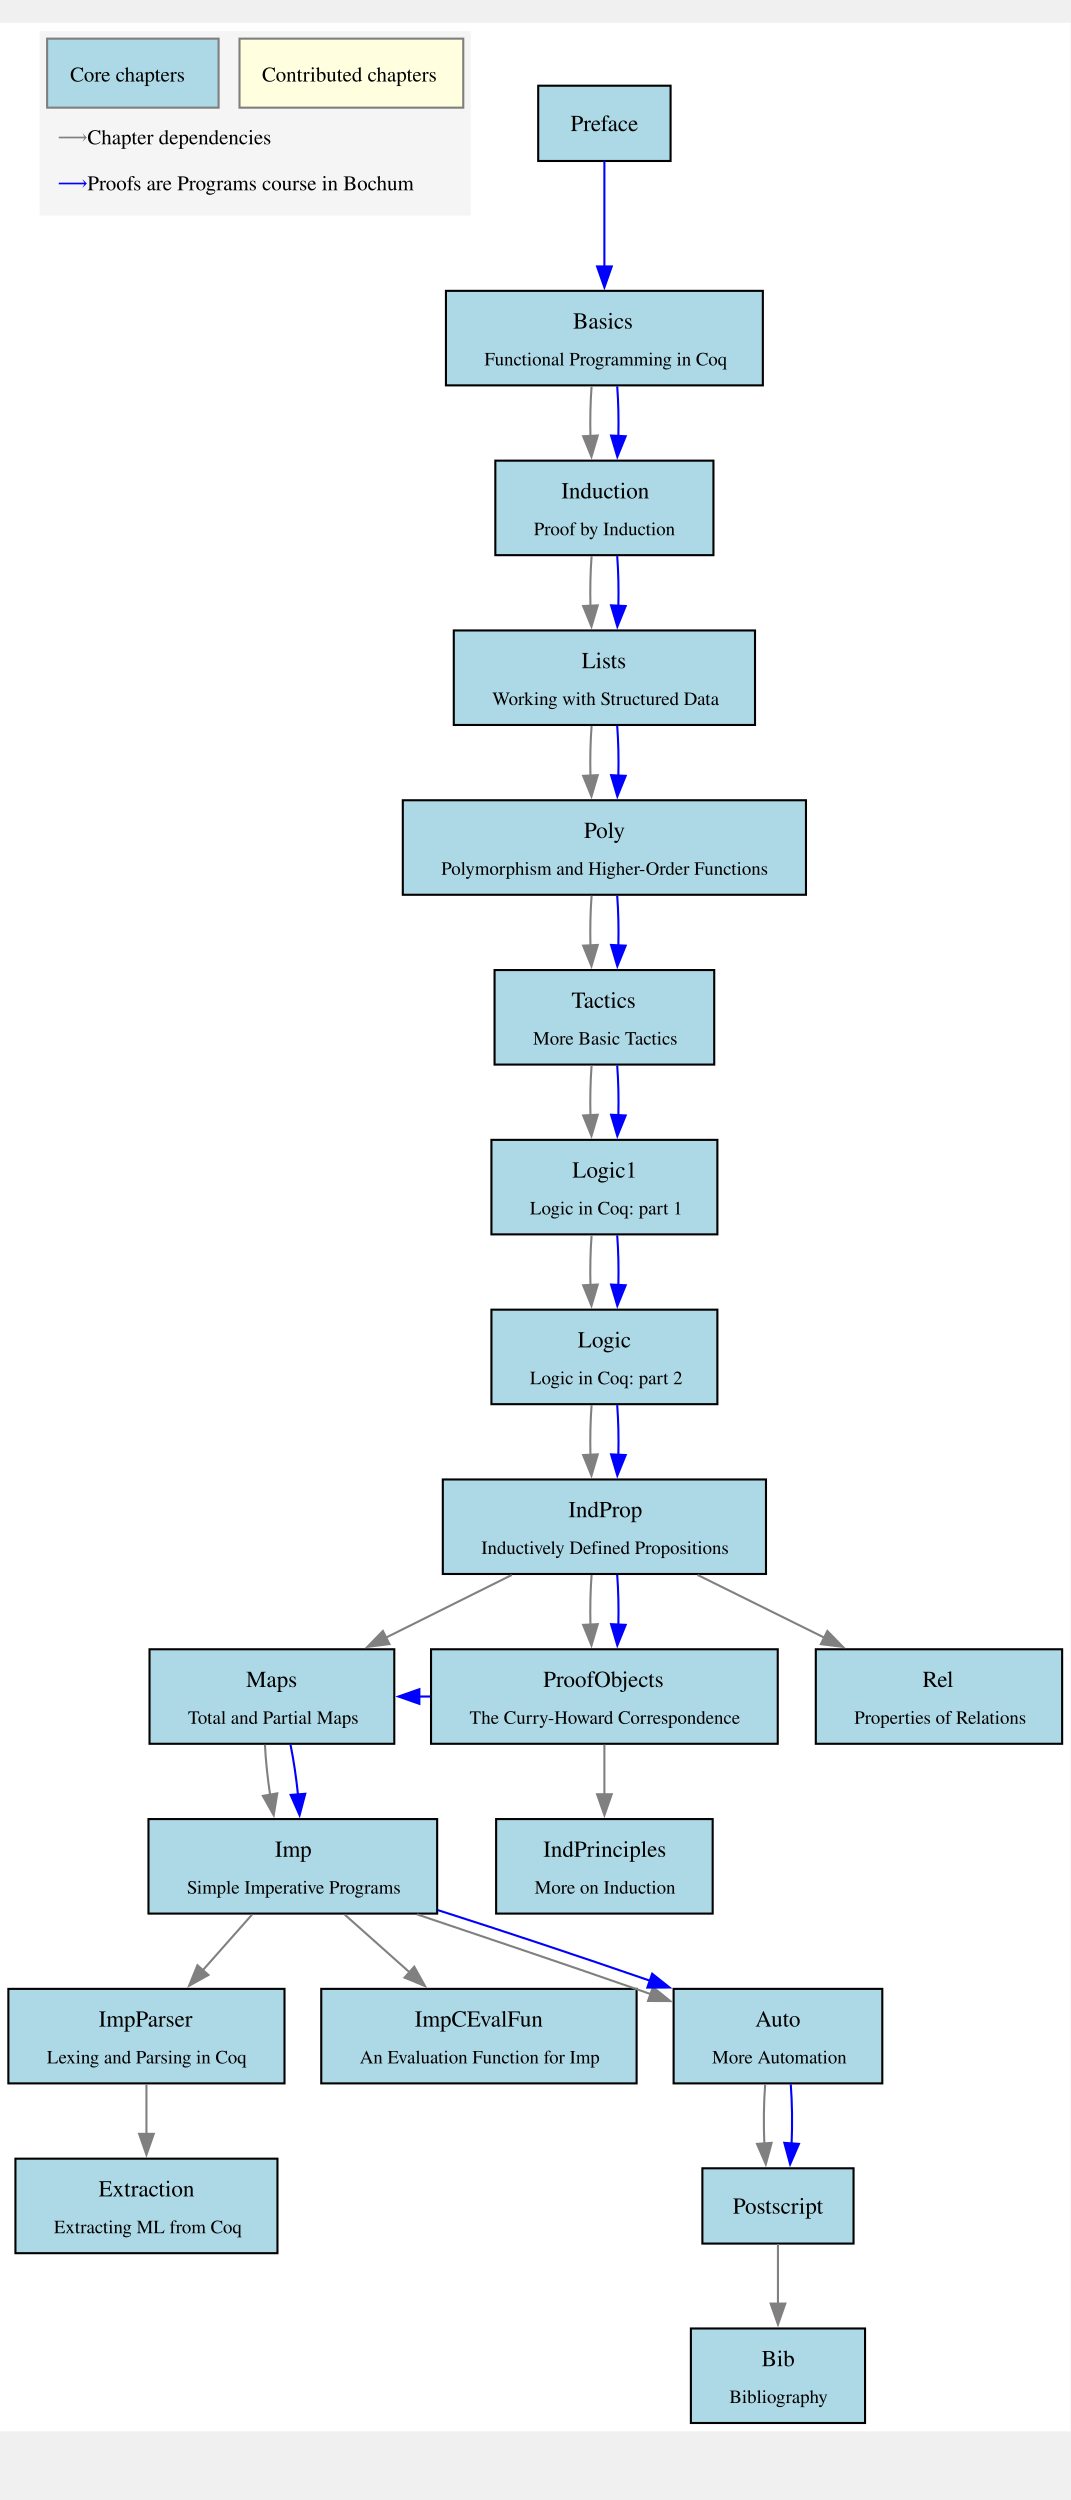
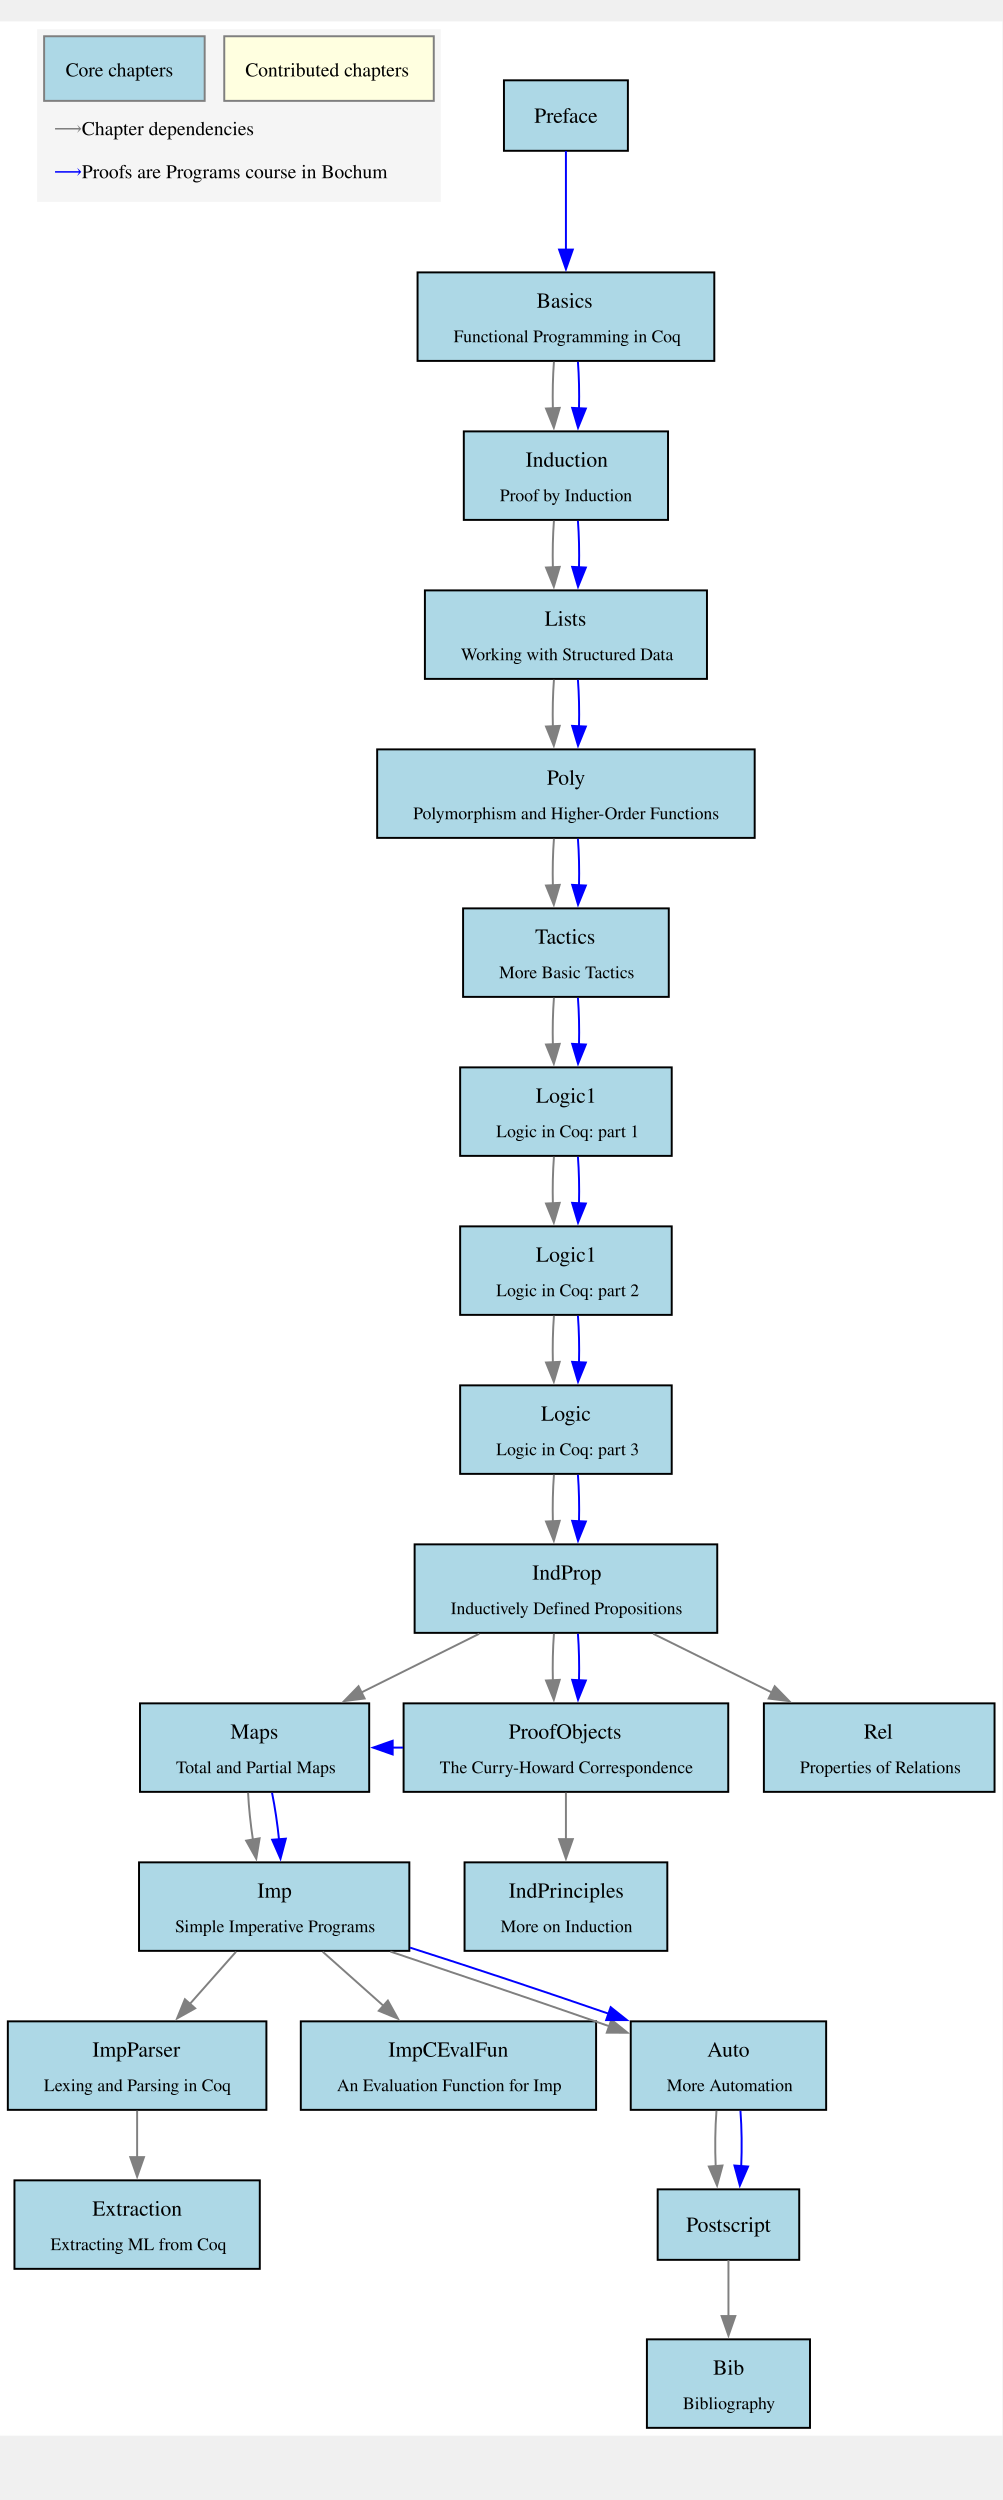
- <svg xmlns="http://www.w3.org/2000/svg" xmlns:xlink="http://www.w3.org/1999/xlink" width="504pt" height="1177pt" viewBox="0.00 21.60 504.00 1155.57">
-   <g id="graph0" class="graph deps" transform="scale(0.984519 0.984519) rotate(0) translate(4 1169.74)">
-     <polygon fill="white" stroke="none" points="-4,4 -4,-1147.8 507.92,-1147.8 507.92,4 -4,4" />
+ <svg xmlns="http://www.w3.org/2000/svg" xmlns:xlink="http://www.w3.org/1999/xlink" width="504pt" height="1257pt" viewBox="0.00 21.60 504.00 1235.51">
+   <g id="graph0" class="graph deps" transform="scale(0.984519 0.984519) rotate(0) translate(4 1250.94)">
+     <polygon fill="white" stroke="none" points="-4,4 -4,-1229 507.92,-1229 507.92,4 -4,4" />
    <g id="node1" class="node">
      <g id="a_node1">
        <a xlink:title="Go to chapter" target="_top">
-           <polygon fill="WhiteSmoke" stroke="none" points="221.12,-1143.8 14.93,-1143.8 14.93,-1055.6 221.12,-1055.6 221.12,-1143.8" />
-           <polygon fill="lightblue" stroke="none" points="18.53,-1107.2 18.53,-1140.2 100.53,-1140.2 100.53,-1107.2 18.53,-1107.2" />
-           <polygon fill="none" stroke="#7f7f7f" points="18.53,-1107.2 18.53,-1140.2 100.53,-1140.2 100.53,-1107.2 18.53,-1107.2" />
-           <text text-anchor="start" x="29.53" y="-1119.7" font-family="Times,serif" font-size="10.00"> Core chapters </text>
-           <polygon fill="lightyellow" stroke="none" points="110.53,-1107.2 110.53,-1140.2 217.53,-1140.2 217.53,-1107.2 110.53,-1107.2" />
-           <polygon fill="none" stroke="#7f7f7f" points="110.53,-1107.2 110.53,-1140.2 217.53,-1140.2 217.53,-1107.2 110.53,-1107.2" />
-           <text text-anchor="start" x="121.28" y="-1119.7" font-family="Times,serif" font-size="10.00">Contributed chapters</text>
-           <text text-anchor="start" x="23.53" y="-1089.7" font-family="Times,serif" font-size="10.00" fill="gray">⟶</text>
-           <text text-anchor="start" x="37.78" y="-1089.7" font-family="Times,serif" font-size="10.00">     Chapter dependencies</text>
-           <text text-anchor="start" x="23.53" y="-1067.7" font-family="Times,serif" font-size="10.00" fill="blue">⟶</text>
-           <text text-anchor="start" x="37.78" y="-1067.7" font-family="Times,serif" font-size="10.00">     Proofs are Programs course in Bochum</text>
+           <polygon fill="WhiteSmoke" stroke="none" points="221.12,-1225 14.93,-1225 14.93,-1136.8 221.12,-1136.8 221.12,-1225" />
+           <polygon fill="lightblue" stroke="none" points="18.53,-1188.4 18.53,-1221.4 100.53,-1221.4 100.53,-1188.4 18.53,-1188.4" />
+           <polygon fill="none" stroke="#7f7f7f" points="18.53,-1188.4 18.53,-1221.4 100.53,-1221.4 100.53,-1188.4 18.53,-1188.4" />
+           <text text-anchor="start" x="29.53" y="-1200.9" font-family="Times,serif" font-size="10.00"> Core chapters </text>
+           <polygon fill="lightyellow" stroke="none" points="110.53,-1188.4 110.53,-1221.4 217.53,-1221.4 217.53,-1188.4 110.53,-1188.4" />
+           <polygon fill="none" stroke="#7f7f7f" points="110.53,-1188.4 110.53,-1221.4 217.53,-1221.4 217.53,-1188.4 110.53,-1188.4" />
+           <text text-anchor="start" x="121.28" y="-1200.9" font-family="Times,serif" font-size="10.00">Contributed chapters</text>
+           <text text-anchor="start" x="23.53" y="-1170.9" font-family="Times,serif" font-size="10.00" fill="gray">⟶</text>
+           <text text-anchor="start" x="37.78" y="-1170.9" font-family="Times,serif" font-size="10.00">     Chapter dependencies</text>
+           <text text-anchor="start" x="23.53" y="-1148.9" font-family="Times,serif" font-size="10.00" fill="blue">⟶</text>
+           <text text-anchor="start" x="37.78" y="-1148.9" font-family="Times,serif" font-size="10.00">     Proofs are Programs course in Bochum</text>
        </a>
      </g>
    </g>
    <g id="node2" class="node">
      <g id="a_node2">
        <a xlink:href="Preface.html" xlink:title="Go to chapter" target="_top">
-           <polygon fill="lightblue" stroke="black" points="316.67,-1117.7 253.37,-1117.7 253.37,-1081.7 316.67,-1081.7 316.67,-1117.7" />
-           <text text-anchor="middle" x="285.02" y="-1096" font-family="Times,serif" font-size="11.00">Preface</text>
+           <polygon fill="lightblue" stroke="black" points="316.67,-1198.9 253.37,-1198.9 253.37,-1162.9 316.67,-1162.9 316.67,-1198.9" />
+           <text text-anchor="middle" x="285.02" y="-1177.2" font-family="Times,serif" font-size="11.00">Preface</text>
        </a>
      </g>
    </g>
    <g id="node4" class="node">
      <g id="a_node4">
        <a xlink:href="Basics.html" xlink:title="Go to chapter" target="_top">
-           <polygon fill="lightblue" stroke="black" points="360.8,-1019.6 209.25,-1019.6 209.25,-974.4 360.8,-974.4 360.8,-1019.6" />
-           <text text-anchor="start" x="270.02" y="-1001.55" font-family="Times,serif" font-size="11.00">Basics</text>
-           <text text-anchor="start" x="227.65" y="-983.95" font-family="Times,serif" font-size="9.00">Functional Programming in Coq</text>
-         </a>
-       </g>
-     </g>
-     <g id="edge19" class="edge">
-       <path fill="none" stroke="blue" d="M285.02,-1081.62C285.02,-1067.76 285.02,-1047.81 285.02,-1030.87" />
-       <polygon fill="blue" stroke="blue" points="288.53,-1031.26 285.03,-1021.26 281.53,-1031.26 288.53,-1031.26" />
+           <polygon fill="lightblue" stroke="black" points="360.8,-1100.8 209.25,-1100.8 209.25,-1055.6 360.8,-1055.6 360.8,-1100.8" />
+           <text text-anchor="start" x="270.02" y="-1082.75" font-family="Times,serif" font-size="11.00">Basics</text>
+           <text text-anchor="start" x="227.65" y="-1065.15" font-family="Times,serif" font-size="9.00">Functional Programming in Coq</text>
+         </a>
+       </g>
+     </g>
+     <g id="edge20" class="edge">
+       <path fill="none" stroke="blue" d="M285.02,-1162.82C285.02,-1148.96 285.02,-1129.01 285.02,-1112.07" />
+       <polygon fill="blue" stroke="blue" points="288.53,-1112.46 285.03,-1102.46 281.53,-1112.46 288.53,-1112.46" />
    </g>
    <g id="node3" class="node">
      <g id="a_node3">
        <a xlink:href="Postscript.html" xlink:title="Go to chapter" target="_top">
          <polygon fill="lightblue" stroke="black" points="404.17,-121.8 331.88,-121.8 331.88,-85.8 404.17,-85.8 404.17,-121.8" />
          <text text-anchor="middle" x="368.02" y="-100.1" font-family="Times,serif" font-size="11.00">Postscript</text>
        </a>
      </g>
    </g>
-     <g id="node19" class="node">
-       <g id="a_node19">
+     <g id="node20" class="node">
+       <g id="a_node20">
        <a xlink:href="Bib.html" xlink:title="Go to chapter" target="_top">
          <polygon fill="lightblue" stroke="black" points="409.67,-45.2 326.38,-45.2 326.38,0 409.67,0 409.67,-45.2" />
          <text text-anchor="start" x="360.15" y="-27.15" font-family="Times,serif" font-size="11.00">Bib</text>
          <text text-anchor="start" x="344.77" y="-9.55" font-family="Times,serif" font-size="9.00">Bibliography</text>
        </a>
      </g>
    </g>
-     <g id="edge15" class="edge">
+     <g id="edge16" class="edge">
      <path fill="none" stroke="gray" d="M368.02,-85.61C368.02,-77.18 368.02,-66.72 368.02,-56.81" />
      <polygon fill="gray" stroke="gray" points="371.53,-57.09 368.03,-47.09 364.53,-57.09 371.53,-57.09" />
    </g>
    <g id="node5" class="node">
      <g id="a_node5">
        <a xlink:href="Induction.html" xlink:title="Go to chapter" target="_top">
-           <polygon fill="lightblue" stroke="black" points="337.17,-938.4 232.87,-938.4 232.87,-893.2 337.17,-893.2 337.17,-938.4" />
-           <text text-anchor="start" x="264.4" y="-920.35" font-family="Times,serif" font-size="11.00">Induction</text>
-           <text text-anchor="start" x="251.27" y="-902.75" font-family="Times,serif" font-size="9.00">Proof by Induction</text>
+           <polygon fill="lightblue" stroke="black" points="337.17,-1019.6 232.87,-1019.6 232.87,-974.4 337.17,-974.4 337.17,-1019.6" />
+           <text text-anchor="start" x="264.4" y="-1001.55" font-family="Times,serif" font-size="11.00">Induction</text>
+           <text text-anchor="start" x="251.27" y="-983.95" font-family="Times,serif" font-size="9.00">Proof by Induction</text>
        </a>
      </g>
    </g>
    <g id="edge1" class="edge">
-       <path fill="none" stroke="gray" d="M278.9,-973.94C278.34,-966.56 278.15,-958.16 278.35,-950.11" />
-       <polygon fill="gray" stroke="gray" points="281.84,-950.41 278.84,-940.26 274.85,-950.07 281.84,-950.41" />
-     </g>
-     <g id="edge20" class="edge">
-       <path fill="none" stroke="blue" d="M291.15,-973.94C291.71,-966.56 291.9,-958.16 291.7,-950.11" />
-       <polygon fill="blue" stroke="blue" points="295.2,-950.07 291.21,-940.26 288.21,-950.41 295.2,-950.07" />
+       <path fill="none" stroke="gray" d="M278.9,-1055.14C278.34,-1047.76 278.15,-1039.36 278.35,-1031.31" />
+       <polygon fill="gray" stroke="gray" points="281.84,-1031.61 278.84,-1021.46 274.85,-1031.27 281.84,-1031.61" />
+     </g>
+     <g id="edge21" class="edge">
+       <path fill="none" stroke="blue" d="M291.15,-1055.14C291.71,-1047.76 291.9,-1039.36 291.7,-1031.31" />
+       <polygon fill="blue" stroke="blue" points="295.2,-1031.27 291.21,-1021.46 288.21,-1031.61 295.2,-1031.27" />
    </g>
    <g id="node6" class="node">
      <g id="a_node6">
        <a xlink:href="Lists.html" xlink:title="Go to chapter" target="_top">
-           <polygon fill="lightblue" stroke="black" points="357.05,-857.2 213,-857.2 213,-812 357.05,-812 357.05,-857.2" />
-           <text text-anchor="start" x="274.15" y="-839.15" font-family="Times,serif" font-size="11.00">Lists</text>
-           <text text-anchor="start" x="231.4" y="-821.55" font-family="Times,serif" font-size="9.00">Working with Structured Data</text>
+           <polygon fill="lightblue" stroke="black" points="357.05,-938.4 213,-938.4 213,-893.2 357.05,-893.2 357.05,-938.4" />
+           <text text-anchor="start" x="274.15" y="-920.35" font-family="Times,serif" font-size="11.00">Lists</text>
+           <text text-anchor="start" x="231.4" y="-902.75" font-family="Times,serif" font-size="9.00">Working with Structured Data</text>
        </a>
      </g>
    </g>
    <g id="edge2" class="edge">
-       <path fill="none" stroke="gray" d="M278.9,-892.74C278.34,-885.36 278.15,-876.96 278.35,-868.91" />
-       <polygon fill="gray" stroke="gray" points="281.84,-869.21 278.84,-859.06 274.85,-868.87 281.84,-869.21" />
-     </g>
-     <g id="edge21" class="edge">
-       <path fill="none" stroke="blue" d="M291.15,-892.74C291.71,-885.36 291.9,-876.96 291.7,-868.91" />
-       <polygon fill="blue" stroke="blue" points="295.2,-868.87 291.21,-859.06 288.21,-869.21 295.2,-868.87" />
+       <path fill="none" stroke="gray" d="M278.9,-973.94C278.34,-966.56 278.15,-958.16 278.35,-950.11" />
+       <polygon fill="gray" stroke="gray" points="281.84,-950.41 278.84,-940.26 274.85,-950.07 281.84,-950.41" />
+     </g>
+     <g id="edge22" class="edge">
+       <path fill="none" stroke="blue" d="M291.15,-973.94C291.71,-966.56 291.9,-958.16 291.7,-950.11" />
+       <polygon fill="blue" stroke="blue" points="295.2,-950.07 291.21,-940.26 288.21,-950.41 295.2,-950.07" />
    </g>
    <g id="node7" class="node">
      <g id="a_node7">
        <a xlink:href="Poly.html" xlink:title="Go to chapter" target="_top">
-           <polygon fill="lightblue" stroke="black" points="381.42,-776 188.62,-776 188.62,-730.8 381.42,-730.8 381.42,-776" />
-           <text text-anchor="start" x="275.27" y="-757.95" font-family="Times,serif" font-size="11.00">Poly</text>
-           <text text-anchor="start" x="207.02" y="-740.35" font-family="Times,serif" font-size="9.00">Polymorphism and Higher-Order Functions</text>
+           <polygon fill="lightblue" stroke="black" points="381.42,-857.2 188.62,-857.2 188.62,-812 381.42,-812 381.42,-857.2" />
+           <text text-anchor="start" x="275.27" y="-839.15" font-family="Times,serif" font-size="11.00">Poly</text>
+           <text text-anchor="start" x="207.02" y="-821.55" font-family="Times,serif" font-size="9.00">Polymorphism and Higher-Order Functions</text>
        </a>
      </g>
    </g>
    <g id="edge3" class="edge">
-       <path fill="none" stroke="gray" d="M278.9,-811.54C278.34,-804.16 278.15,-795.76 278.35,-787.71" />
-       <polygon fill="gray" stroke="gray" points="281.84,-788.01 278.84,-777.86 274.85,-787.67 281.84,-788.01" />
-     </g>
-     <g id="edge22" class="edge">
-       <path fill="none" stroke="blue" d="M291.15,-811.54C291.71,-804.16 291.9,-795.76 291.7,-787.71" />
-       <polygon fill="blue" stroke="blue" points="295.2,-787.67 291.21,-777.86 288.21,-788.01 295.2,-787.67" />
+       <path fill="none" stroke="gray" d="M278.9,-892.74C278.34,-885.36 278.15,-876.96 278.35,-868.91" />
+       <polygon fill="gray" stroke="gray" points="281.84,-869.21 278.84,-859.06 274.85,-868.87 281.84,-869.21" />
+     </g>
+     <g id="edge23" class="edge">
+       <path fill="none" stroke="blue" d="M291.15,-892.74C291.71,-885.36 291.9,-876.96 291.7,-868.91" />
+       <polygon fill="blue" stroke="blue" points="295.2,-868.87 291.21,-859.06 288.21,-869.21 295.2,-868.87" />
    </g>
    <g id="node8" class="node">
      <g id="a_node8">
        <a xlink:href="Tactics.html" xlink:title="Go to chapter" target="_top">
-           <polygon fill="lightblue" stroke="black" points="337.55,-694.8 232.5,-694.8 232.5,-649.6 337.55,-649.6 337.55,-694.8" />
-           <text text-anchor="start" x="269.27" y="-676.75" font-family="Times,serif" font-size="11.00">Tactics</text>
-           <text text-anchor="start" x="250.9" y="-659.15" font-family="Times,serif" font-size="9.00">More Basic Tactics</text>
+           <polygon fill="lightblue" stroke="black" points="337.55,-776 232.5,-776 232.5,-730.8 337.55,-730.8 337.55,-776" />
+           <text text-anchor="start" x="269.27" y="-757.95" font-family="Times,serif" font-size="11.00">Tactics</text>
+           <text text-anchor="start" x="250.9" y="-740.35" font-family="Times,serif" font-size="9.00">More Basic Tactics</text>
        </a>
      </g>
    </g>
    <g id="edge4" class="edge">
-       <path fill="none" stroke="gray" d="M278.9,-730.34C278.34,-722.96 278.15,-714.56 278.35,-706.51" />
-       <polygon fill="gray" stroke="gray" points="281.84,-706.81 278.84,-696.66 274.85,-706.47 281.84,-706.81" />
-     </g>
-     <g id="edge23" class="edge">
-       <path fill="none" stroke="blue" d="M291.15,-730.34C291.71,-722.96 291.9,-714.56 291.7,-706.51" />
-       <polygon fill="blue" stroke="blue" points="295.2,-706.47 291.21,-696.66 288.21,-706.81 295.2,-706.47" />
+       <path fill="none" stroke="gray" d="M278.9,-811.54C278.34,-804.16 278.15,-795.76 278.35,-787.71" />
+       <polygon fill="gray" stroke="gray" points="281.84,-788.01 278.84,-777.86 274.85,-787.67 281.84,-788.01" />
+     </g>
+     <g id="edge24" class="edge">
+       <path fill="none" stroke="blue" d="M291.15,-811.54C291.71,-804.16 291.9,-795.76 291.7,-787.71" />
+       <polygon fill="blue" stroke="blue" points="295.2,-787.67 291.21,-777.86 288.21,-788.01 295.2,-787.67" />
    </g>
    <g id="node10" class="node">
      <g id="a_node10">
        <a xlink:href="Logic1.html" xlink:title="Go to chapter" target="_top">
-           <polygon fill="lightblue" stroke="black" points="339.05,-613.6 231,-613.6 231,-568.4 339.05,-568.4 339.05,-613.6" />
-           <text text-anchor="start" x="269.65" y="-595.55" font-family="Times,serif" font-size="11.00">Logic1</text>
-           <text text-anchor="start" x="249.4" y="-577.95" font-family="Times,serif" font-size="9.00">Logic in Coq: part 1</text>
+           <polygon fill="lightblue" stroke="black" points="339.05,-694.8 231,-694.8 231,-649.6 339.05,-649.6 339.05,-694.8" />
+           <text text-anchor="start" x="269.65" y="-676.75" font-family="Times,serif" font-size="11.00">Logic1</text>
+           <text text-anchor="start" x="249.4" y="-659.15" font-family="Times,serif" font-size="9.00">Logic in Coq: part 1</text>
        </a>
      </g>
    </g>
    <g id="edge5" class="edge">
-       <path fill="none" stroke="gray" d="M278.9,-649.14C278.34,-641.76 278.15,-633.36 278.35,-625.31" />
-       <polygon fill="gray" stroke="gray" points="281.84,-625.61 278.84,-615.46 274.85,-625.27 281.84,-625.61" />
-     </g>
-     <g id="edge24" class="edge">
-       <path fill="none" stroke="blue" d="M291.15,-649.14C291.71,-641.76 291.9,-633.36 291.7,-625.31" />
-       <polygon fill="blue" stroke="blue" points="295.2,-625.27 291.21,-615.46 288.21,-625.61 295.2,-625.27" />
+       <path fill="none" stroke="gray" d="M278.9,-730.34C278.34,-722.96 278.15,-714.56 278.35,-706.51" />
+       <polygon fill="gray" stroke="gray" points="281.84,-706.81 278.84,-696.66 274.85,-706.47 281.84,-706.81" />
+     </g>
+     <g id="edge25" class="edge">
+       <path fill="none" stroke="blue" d="M291.15,-730.34C291.71,-722.96 291.9,-714.56 291.7,-706.51" />
+       <polygon fill="blue" stroke="blue" points="295.2,-706.47 291.21,-696.66 288.21,-706.81 295.2,-706.47" />
    </g>
    <g id="node9" class="node">
      <g id="a_node9">
        <a xlink:href="IndProp.html" xlink:title="Go to chapter" target="_top">
          <polygon fill="lightblue" stroke="black" points="362.3,-451.2 207.75,-451.2 207.75,-406 362.3,-406 362.3,-451.2" />
          <text text-anchor="start" x="267.77" y="-433.15" font-family="Times,serif" font-size="11.00">IndProp</text>
          <text text-anchor="start" x="226.15" y="-415.55" font-family="Times,serif" font-size="9.00">Inductively Defined Propositions</text>
        </a>
      </g>
    </g>
-     <g id="node12" class="node">
-       <g id="a_node12">
+     <g id="node13" class="node">
+       <g id="a_node13">
        <a xlink:href="Maps.html" xlink:title="Go to chapter" target="_top">
          <polygon fill="lightblue" stroke="black" points="184.55,-370 67.5,-370 67.5,-324.8 184.55,-324.8 184.55,-370" />
          <text text-anchor="start" x="113.65" y="-351.95" font-family="Times,serif" font-size="11.00">Maps</text>
          <text text-anchor="start" x="85.9" y="-334.35" font-family="Times,serif" font-size="9.00">Total and Partial Maps</text>
        </a>
      </g>
    </g>
-     <g id="edge8" class="edge">
+     <g id="edge9" class="edge">
      <path fill="none" stroke="gray" d="M240.73,-405.54C222.03,-396.22 200.07,-385.28 180.4,-375.49" />
      <polygon fill="gray" stroke="gray" points="182.22,-372.48 171.71,-371.16 179.1,-378.75 182.22,-372.48" />
    </g>
-     <g id="node13" class="node">
-       <g id="a_node13">
+     <g id="node14" class="node">
+       <g id="a_node14">
        <a xlink:href="ProofObjects.html" xlink:title="Go to chapter" target="_top">
          <polygon fill="lightblue" stroke="black" points="367.92,-370 202.12,-370 202.12,-324.8 367.92,-324.8 367.92,-370" />
          <text text-anchor="start" x="255.77" y="-351.95" font-family="Times,serif" font-size="11.00">ProofObjects</text>
          <text text-anchor="start" x="220.52" y="-334.35" font-family="Times,serif" font-size="9.00">The Curry-Howard Correspondence</text>
        </a>
      </g>
    </g>
-     <g id="edge10" class="edge">
+     <g id="edge11" class="edge">
      <path fill="none" stroke="gray" d="M278.9,-405.54C278.34,-398.16 278.15,-389.76 278.35,-381.71" />
      <polygon fill="gray" stroke="gray" points="281.84,-382.01 278.84,-371.86 274.85,-381.67 281.84,-382.01" />
    </g>
-     <g id="edge27" class="edge">
+     <g id="edge29" class="edge">
      <path fill="none" stroke="blue" d="M291.15,-405.54C291.71,-398.16 291.9,-389.76 291.7,-381.71" />
      <polygon fill="blue" stroke="blue" points="295.2,-381.67 291.21,-371.86 288.21,-382.01 295.2,-381.67" />
    </g>
-     <g id="node18" class="node">
-       <g id="a_node18">
+     <g id="node19" class="node">
+       <g id="a_node19">
        <a xlink:href="Rel.html" xlink:title="Go to chapter" target="_top">
          <polygon fill="lightblue" stroke="black" points="503.92,-370 386.12,-370 386.12,-324.8 503.92,-324.8 503.92,-370" />
          <text text-anchor="start" x="437.15" y="-351.95" font-family="Times,serif" font-size="11.00">Rel</text>
          <text text-anchor="start" x="404.52" y="-334.35" font-family="Times,serif" font-size="9.00">Properties of Relations</text>
        </a>
      </g>
    </g>
-     <g id="edge12" class="edge">
+     <g id="edge13" class="edge">
      <path fill="none" stroke="gray" d="M329.59,-405.54C348.41,-396.22 370.51,-385.28 390.31,-375.49" />
      <polygon fill="gray" stroke="gray" points="391.65,-378.73 399.06,-371.15 388.55,-372.45 391.65,-378.73" />
    </g>
    <g id="node11" class="node">
      <g id="a_node11">
+         <a xlink:href="Logic2.html" xlink:title="Go to chapter" target="_top">
+           <polygon fill="lightblue" stroke="black" points="339.05,-613.6 231,-613.6 231,-568.4 339.05,-568.4 339.05,-613.6" />
+           <text text-anchor="start" x="269.65" y="-595.55" font-family="Times,serif" font-size="11.00">Logic1</text>
+           <text text-anchor="start" x="249.4" y="-577.95" font-family="Times,serif" font-size="9.00">Logic in Coq: part 2</text>
+         </a>
+       </g>
+     </g>
+     <g id="edge6" class="edge">
+       <path fill="none" stroke="gray" d="M278.9,-649.14C278.34,-641.76 278.15,-633.36 278.35,-625.31" />
+       <polygon fill="gray" stroke="gray" points="281.84,-625.61 278.84,-615.46 274.85,-625.27 281.84,-625.61" />
+     </g>
+     <g id="edge26" class="edge">
+       <path fill="none" stroke="blue" d="M291.15,-649.14C291.71,-641.76 291.9,-633.36 291.7,-625.31" />
+       <polygon fill="blue" stroke="blue" points="295.2,-625.27 291.21,-615.46 288.21,-625.61 295.2,-625.27" />
+     </g>
+     <g id="node12" class="node">
+       <g id="a_node12">
        <a xlink:href="Logic.html" xlink:title="Go to chapter" target="_top">
          <polygon fill="lightblue" stroke="black" points="339.05,-532.4 231,-532.4 231,-487.2 339.05,-487.2 339.05,-532.4" />
          <text text-anchor="start" x="272.27" y="-514.35" font-family="Times,serif" font-size="11.00">Logic</text>
-           <text text-anchor="start" x="249.4" y="-496.75" font-family="Times,serif" font-size="9.00">Logic in Coq: part 2</text>
-         </a>
-       </g>
-     </g>
-     <g id="edge6" class="edge">
+           <text text-anchor="start" x="249.4" y="-496.75" font-family="Times,serif" font-size="9.00">Logic in Coq: part 3</text>
+         </a>
+       </g>
+     </g>
+     <g id="edge7" class="edge">
      <path fill="none" stroke="gray" d="M278.9,-567.94C278.34,-560.56 278.15,-552.16 278.35,-544.11" />
      <polygon fill="gray" stroke="gray" points="281.84,-544.41 278.84,-534.26 274.85,-544.07 281.84,-544.41" />
    </g>
-     <g id="edge25" class="edge">
+     <g id="edge27" class="edge">
      <path fill="none" stroke="blue" d="M291.15,-567.94C291.71,-560.56 291.9,-552.16 291.7,-544.11" />
      <polygon fill="blue" stroke="blue" points="295.2,-544.07 291.21,-534.26 288.21,-544.41 295.2,-544.07" />
    </g>
-     <g id="edge7" class="edge">
+     <g id="edge8" class="edge">
      <path fill="none" stroke="gray" d="M278.9,-486.74C278.34,-479.36 278.15,-470.96 278.35,-462.91" />
      <polygon fill="gray" stroke="gray" points="281.84,-463.21 278.84,-453.06 274.85,-462.87 281.84,-463.21" />
    </g>
-     <g id="edge26" class="edge">
+     <g id="edge28" class="edge">
      <path fill="none" stroke="blue" d="M291.15,-486.74C291.71,-479.36 291.9,-470.96 291.7,-462.91" />
      <polygon fill="blue" stroke="blue" points="295.2,-462.87 291.21,-453.06 288.21,-463.21 295.2,-462.87" />
    </g>
-     <g id="node15" class="node">
-       <g id="a_node15">
+     <g id="node16" class="node">
+       <g id="a_node16">
        <a xlink:href="Imp.html" xlink:title="Go to chapter" target="_top">
          <polygon fill="lightblue" stroke="black" points="205.05,-288.8 67,-288.8 67,-243.6 205.05,-243.6 205.05,-288.8" />
          <text text-anchor="start" x="127.4" y="-270.75" font-family="Times,serif" font-size="11.00">Imp</text>
          <text text-anchor="start" x="85.4" y="-253.15" font-family="Times,serif" font-size="9.00">Simple Imperative Programs</text>
        </a>
      </g>
    </g>
-     <g id="edge9" class="edge">
+     <g id="edge10" class="edge">
      <path fill="none" stroke="gray" d="M122.69,-324.34C123.06,-316.87 123.95,-308.36 125.19,-300.23" />
      <polygon fill="gray" stroke="gray" points="128.59,-301.09 126.88,-290.63 121.7,-299.88 128.59,-301.09" />
    </g>
-     <g id="edge29" class="edge">
+     <g id="edge31" class="edge">
      <path fill="none" stroke="blue" d="M134.93,-324.34C136.43,-316.96 137.67,-308.56 138.49,-300.51" />
      <polygon fill="blue" stroke="blue" points="141.97,-300.89 139.25,-290.65 134.99,-300.35 141.97,-300.89" />
    </g>
-     <g id="edge28" class="edge">
+     <g id="edge30" class="edge">
      <path fill="none" stroke="blue" d="M201.83,-347.4C199.99,-347.4 198.15,-347.4 196.31,-347.4" />
      <polygon fill="blue" stroke="blue" points="196.54,-343.9 186.54,-347.4 196.54,-350.9 196.54,-343.9" />
    </g>
-     <g id="node14" class="node">
-       <g id="a_node14">
+     <g id="node15" class="node">
+       <g id="a_node15">
        <a xlink:href="IndPrinciples.html" xlink:title="Go to chapter" target="_top">
          <polygon fill="lightblue" stroke="black" points="336.8,-288.8 233.25,-288.8 233.25,-243.6 336.8,-243.6 336.8,-288.8" />
          <text text-anchor="start" x="255.77" y="-270.75" font-family="Times,serif" font-size="11.00">IndPrinciples</text>
          <text text-anchor="start" x="251.65" y="-253.15" font-family="Times,serif" font-size="9.00">More on Induction</text>
        </a>
      </g>
    </g>
-     <g id="edge11" class="edge">
+     <g id="edge12" class="edge">
      <path fill="none" stroke="gray" d="M285.02,-324.34C285.02,-316.96 285.02,-308.56 285.02,-300.51" />
      <polygon fill="gray" stroke="gray" points="288.53,-300.66 285.03,-290.66 281.53,-300.66 288.53,-300.66" />
    </g>
-     <g id="node16" class="node">
-       <g id="a_node16">
+     <g id="node17" class="node">
+       <g id="a_node17">
        <a xlink:href="ImpParser.html" xlink:title="Go to chapter" target="_top">
          <polygon fill="lightblue" stroke="black" points="132.05,-207.6 0,-207.6 0,-162.4 132.05,-162.4 132.05,-207.6" />
          <text text-anchor="start" x="43.15" y="-189.55" font-family="Times,serif" font-size="11.00">ImpParser</text>
          <text text-anchor="start" x="18.4" y="-171.95" font-family="Times,serif" font-size="9.00">Lexing and Parsing in Coq</text>
        </a>
      </g>
    </g>
-     <g id="edge16" class="edge">
+     <g id="edge17" class="edge">
      <path fill="none" stroke="gray" d="M116.53,-243.14C109.24,-234.9 100.84,-225.39 93,-216.53" />
      <polygon fill="gray" stroke="gray" points="95.67,-214.25 86.42,-209.08 90.42,-218.89 95.67,-214.25" />
    </g>
-     <g id="node17" class="node">
-       <g id="a_node17">
+     <g id="node18" class="node">
+       <g id="a_node18">
        <a xlink:href="ImpCEvalFun.html" xlink:title="Go to chapter" target="_top">
          <polygon fill="lightblue" stroke="black" points="300.43,-207.6 149.62,-207.6 149.62,-162.4 300.43,-162.4 300.43,-207.6" />
          <text text-anchor="start" x="194.28" y="-189.55" font-family="Times,serif" font-size="11.00">ImpCEvalFun</text>
          <text text-anchor="start" x="168.03" y="-171.95" font-family="Times,serif" font-size="9.00">An Evaluation Function for Imp</text>
        </a>
      </g>
    </g>
-     <g id="edge18" class="edge">
+     <g id="edge19" class="edge">
      <path fill="none" stroke="gray" d="M160.82,-243.14C170.46,-234.56 181.65,-224.6 191.96,-215.42" />
      <polygon fill="gray" stroke="gray" points="194.09,-218.21 199.24,-208.95 189.44,-212.98 194.09,-218.21" />
    </g>
-     <g id="node20" class="node">
-       <g id="a_node20">
+     <g id="node21" class="node">
+       <g id="a_node21">
        <a xlink:href="Auto.html" xlink:title="Go to chapter" target="_top">
          <polygon fill="lightblue" stroke="black" points="417.92,-207.6 318.12,-207.6 318.12,-162.4 417.92,-162.4 417.92,-207.6" />
          <text text-anchor="start" x="357.15" y="-189.55" font-family="Times,serif" font-size="11.00">Auto</text>
          <text text-anchor="start" x="336.52" y="-171.95" font-family="Times,serif" font-size="9.00">More Automation</text>
        </a>
      </g>
    </g>
-     <g id="edge13" class="edge">
+     <g id="edge14" class="edge">
      <path fill="none" stroke="gray" d="M195.39,-243.23C226.59,-232.68 265.36,-219.71 300.02,-207.6 302.37,-206.78 304.76,-205.94 307.18,-205.08" />
      <polygon fill="gray" stroke="gray" points="308.24,-208.42 316.49,-201.77 305.89,-201.82 308.24,-208.42" />
    </g>
-     <g id="edge30" class="edge">
+     <g id="edge32" class="edge">
      <path fill="none" stroke="blue" d="M205.41,-245.25C236.24,-235.41 273.1,-223.17 307.13,-211.39" />
      <polygon fill="blue" stroke="blue" points="307.87,-214.84 316.16,-208.25 305.57,-208.23 307.87,-214.84" />
    </g>
-     <g id="node21" class="node">
-       <g id="a_node21">
+     <g id="node22" class="node">
+       <g id="a_node22">
        <a xlink:href="Extraction.html" xlink:title="Go to chapter" target="_top">
          <polygon fill="lightblue" stroke="black" points="128.68,-126.4 3.38,-126.4 3.38,-81.2 128.68,-81.2 128.68,-126.4" />
          <text text-anchor="start" x="43.15" y="-108.35" font-family="Times,serif" font-size="11.00">Extraction</text>
          <text text-anchor="start" x="21.78" y="-90.75" font-family="Times,serif" font-size="9.00">Extracting ML from Coq</text>
        </a>
      </g>
    </g>
-     <g id="edge17" class="edge">
+     <g id="edge18" class="edge">
      <path fill="none" stroke="gray" d="M66.03,-161.94C66.03,-154.56 66.03,-146.16 66.03,-138.11" />
      <polygon fill="gray" stroke="gray" points="69.53,-138.26 66.03,-128.26 62.53,-138.26 69.53,-138.26" />
    </g>
-     <g id="edge14" class="edge">
+     <g id="edge15" class="edge">
      <path fill="none" stroke="gray" d="M361.9,-161.94C361.23,-153.12 361.1,-142.85 361.51,-133.47" />
      <polygon fill="gray" stroke="gray" points="364.98,-133.97 362.21,-123.74 358,-133.46 364.98,-133.97" />
    </g>
-     <g id="edge31" class="edge">
+     <g id="edge33" class="edge">
      <path fill="none" stroke="blue" d="M374.15,-161.94C374.82,-153.12 374.95,-142.85 374.54,-133.47" />
      <polygon fill="blue" stroke="blue" points="378.05,-133.46 373.84,-123.74 371.07,-133.97 378.05,-133.46" />
    </g>
  </g>
</svg>
